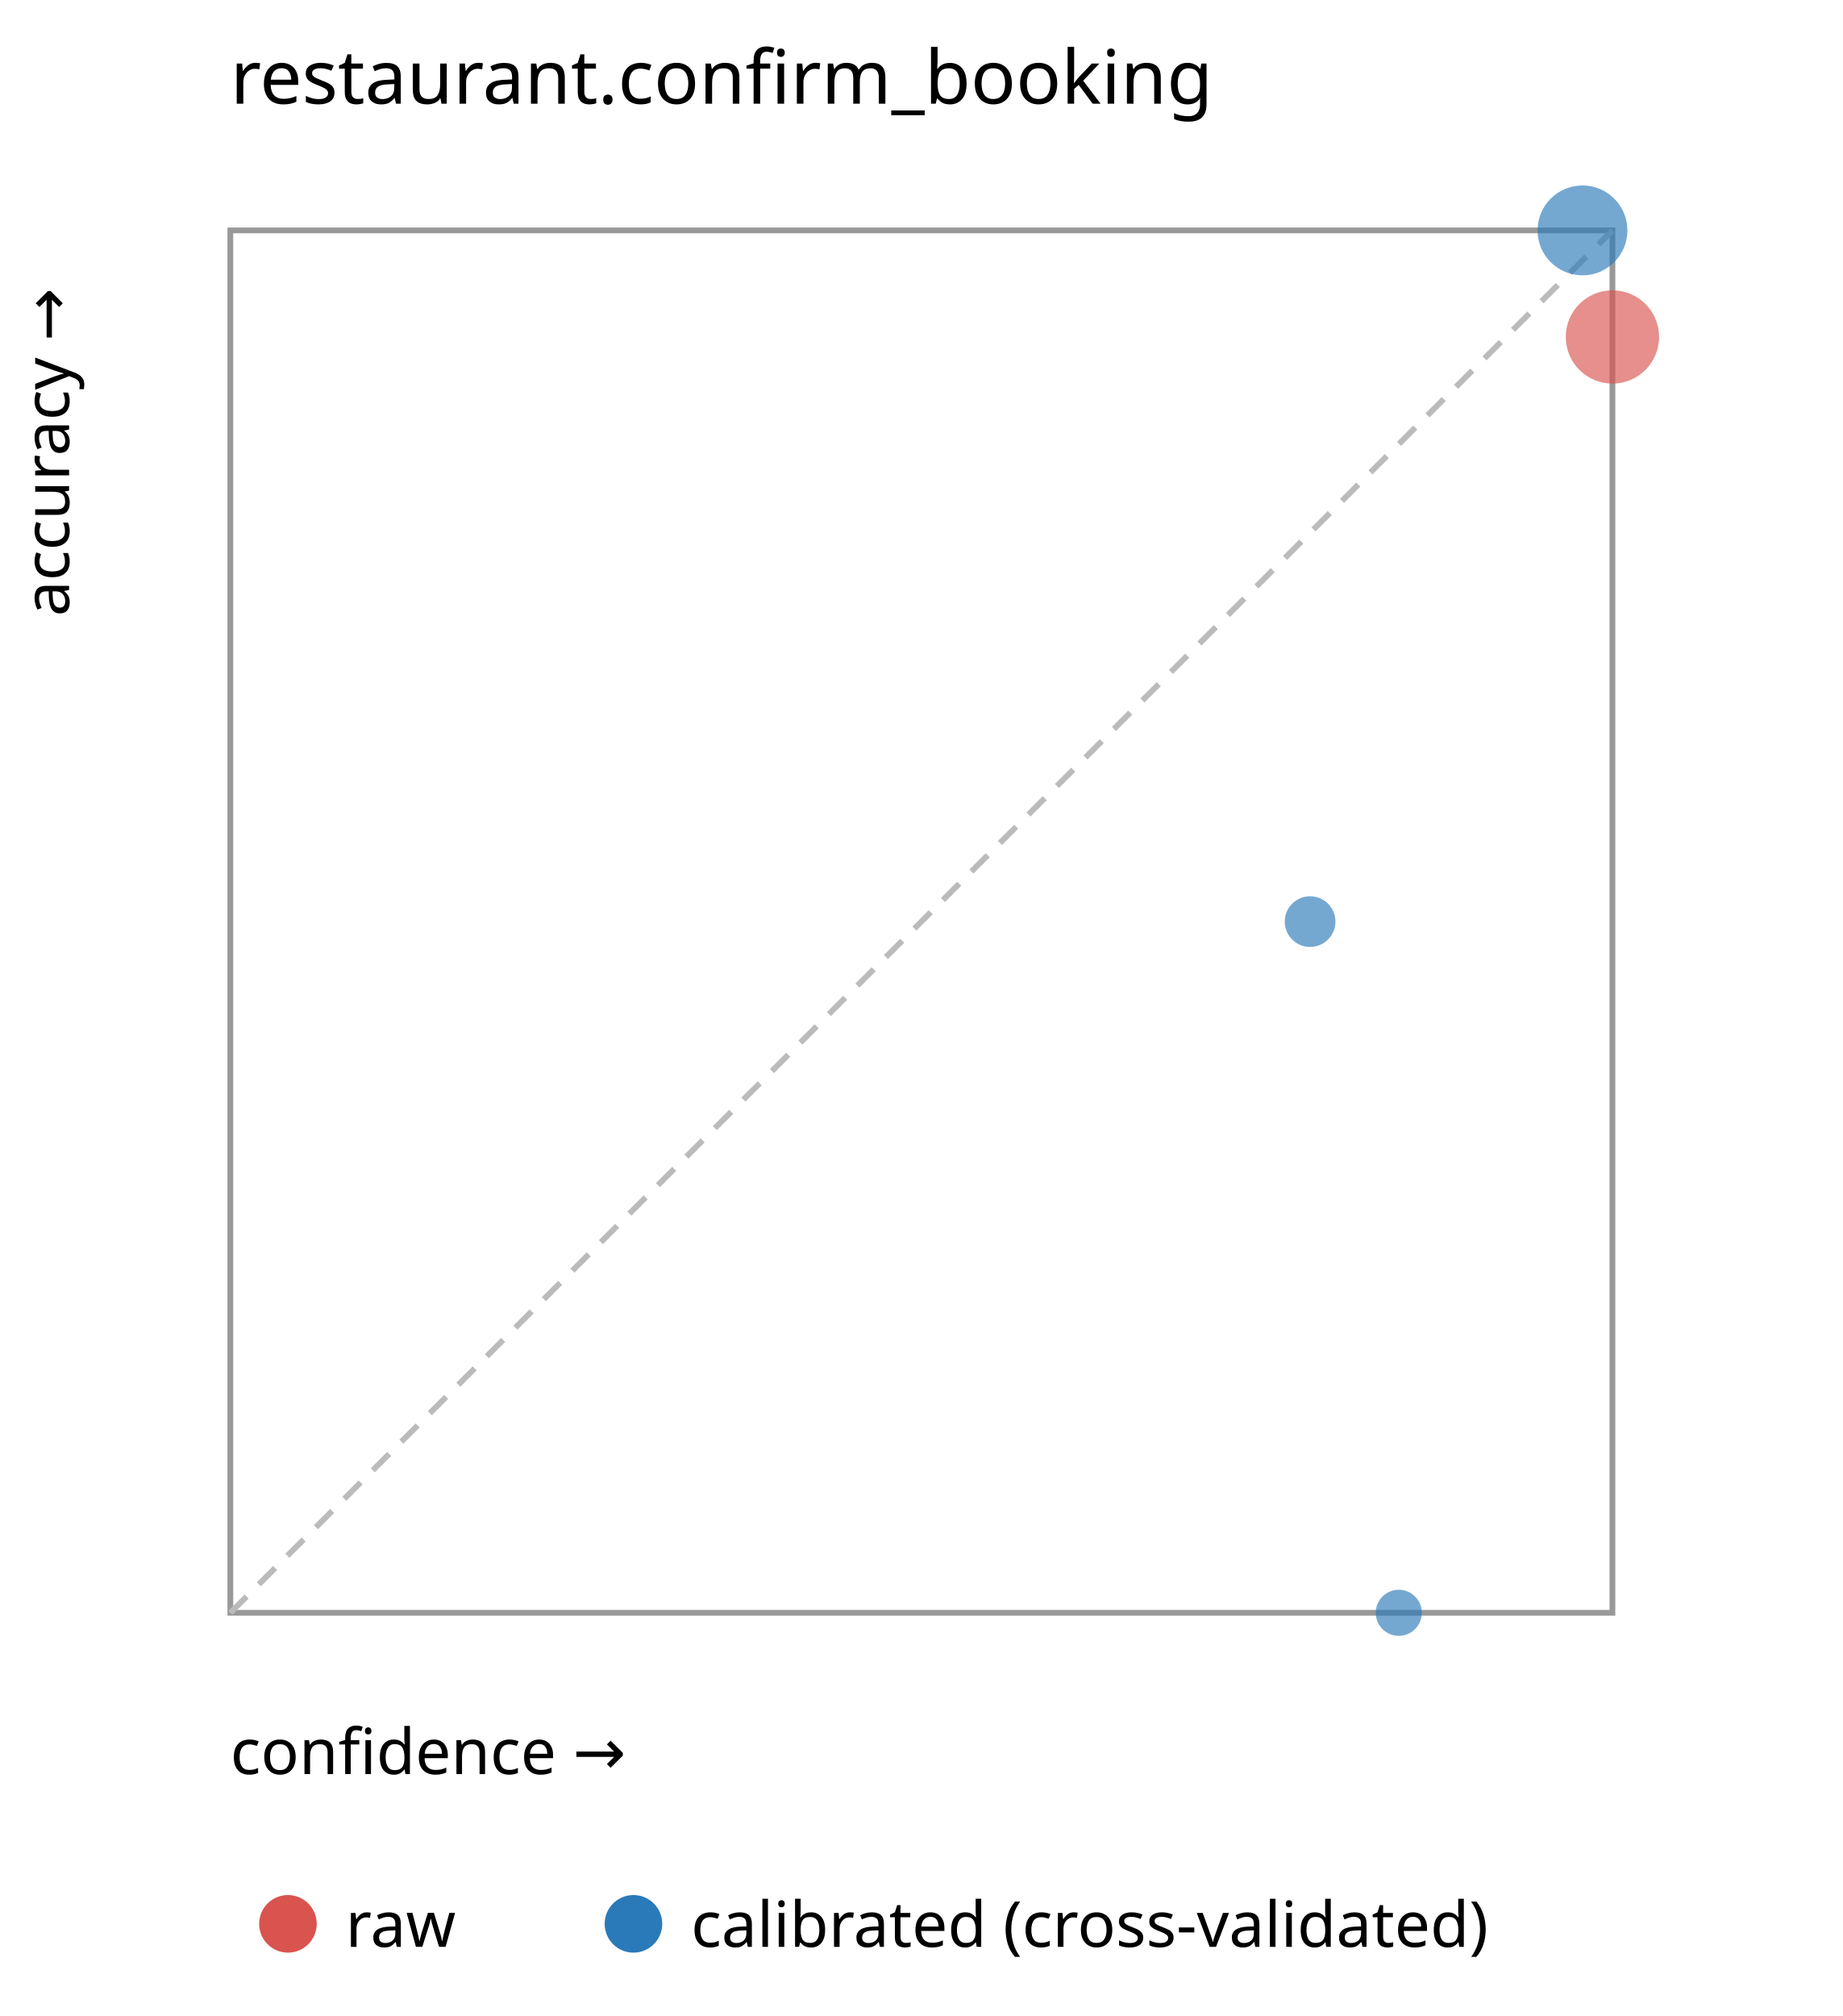
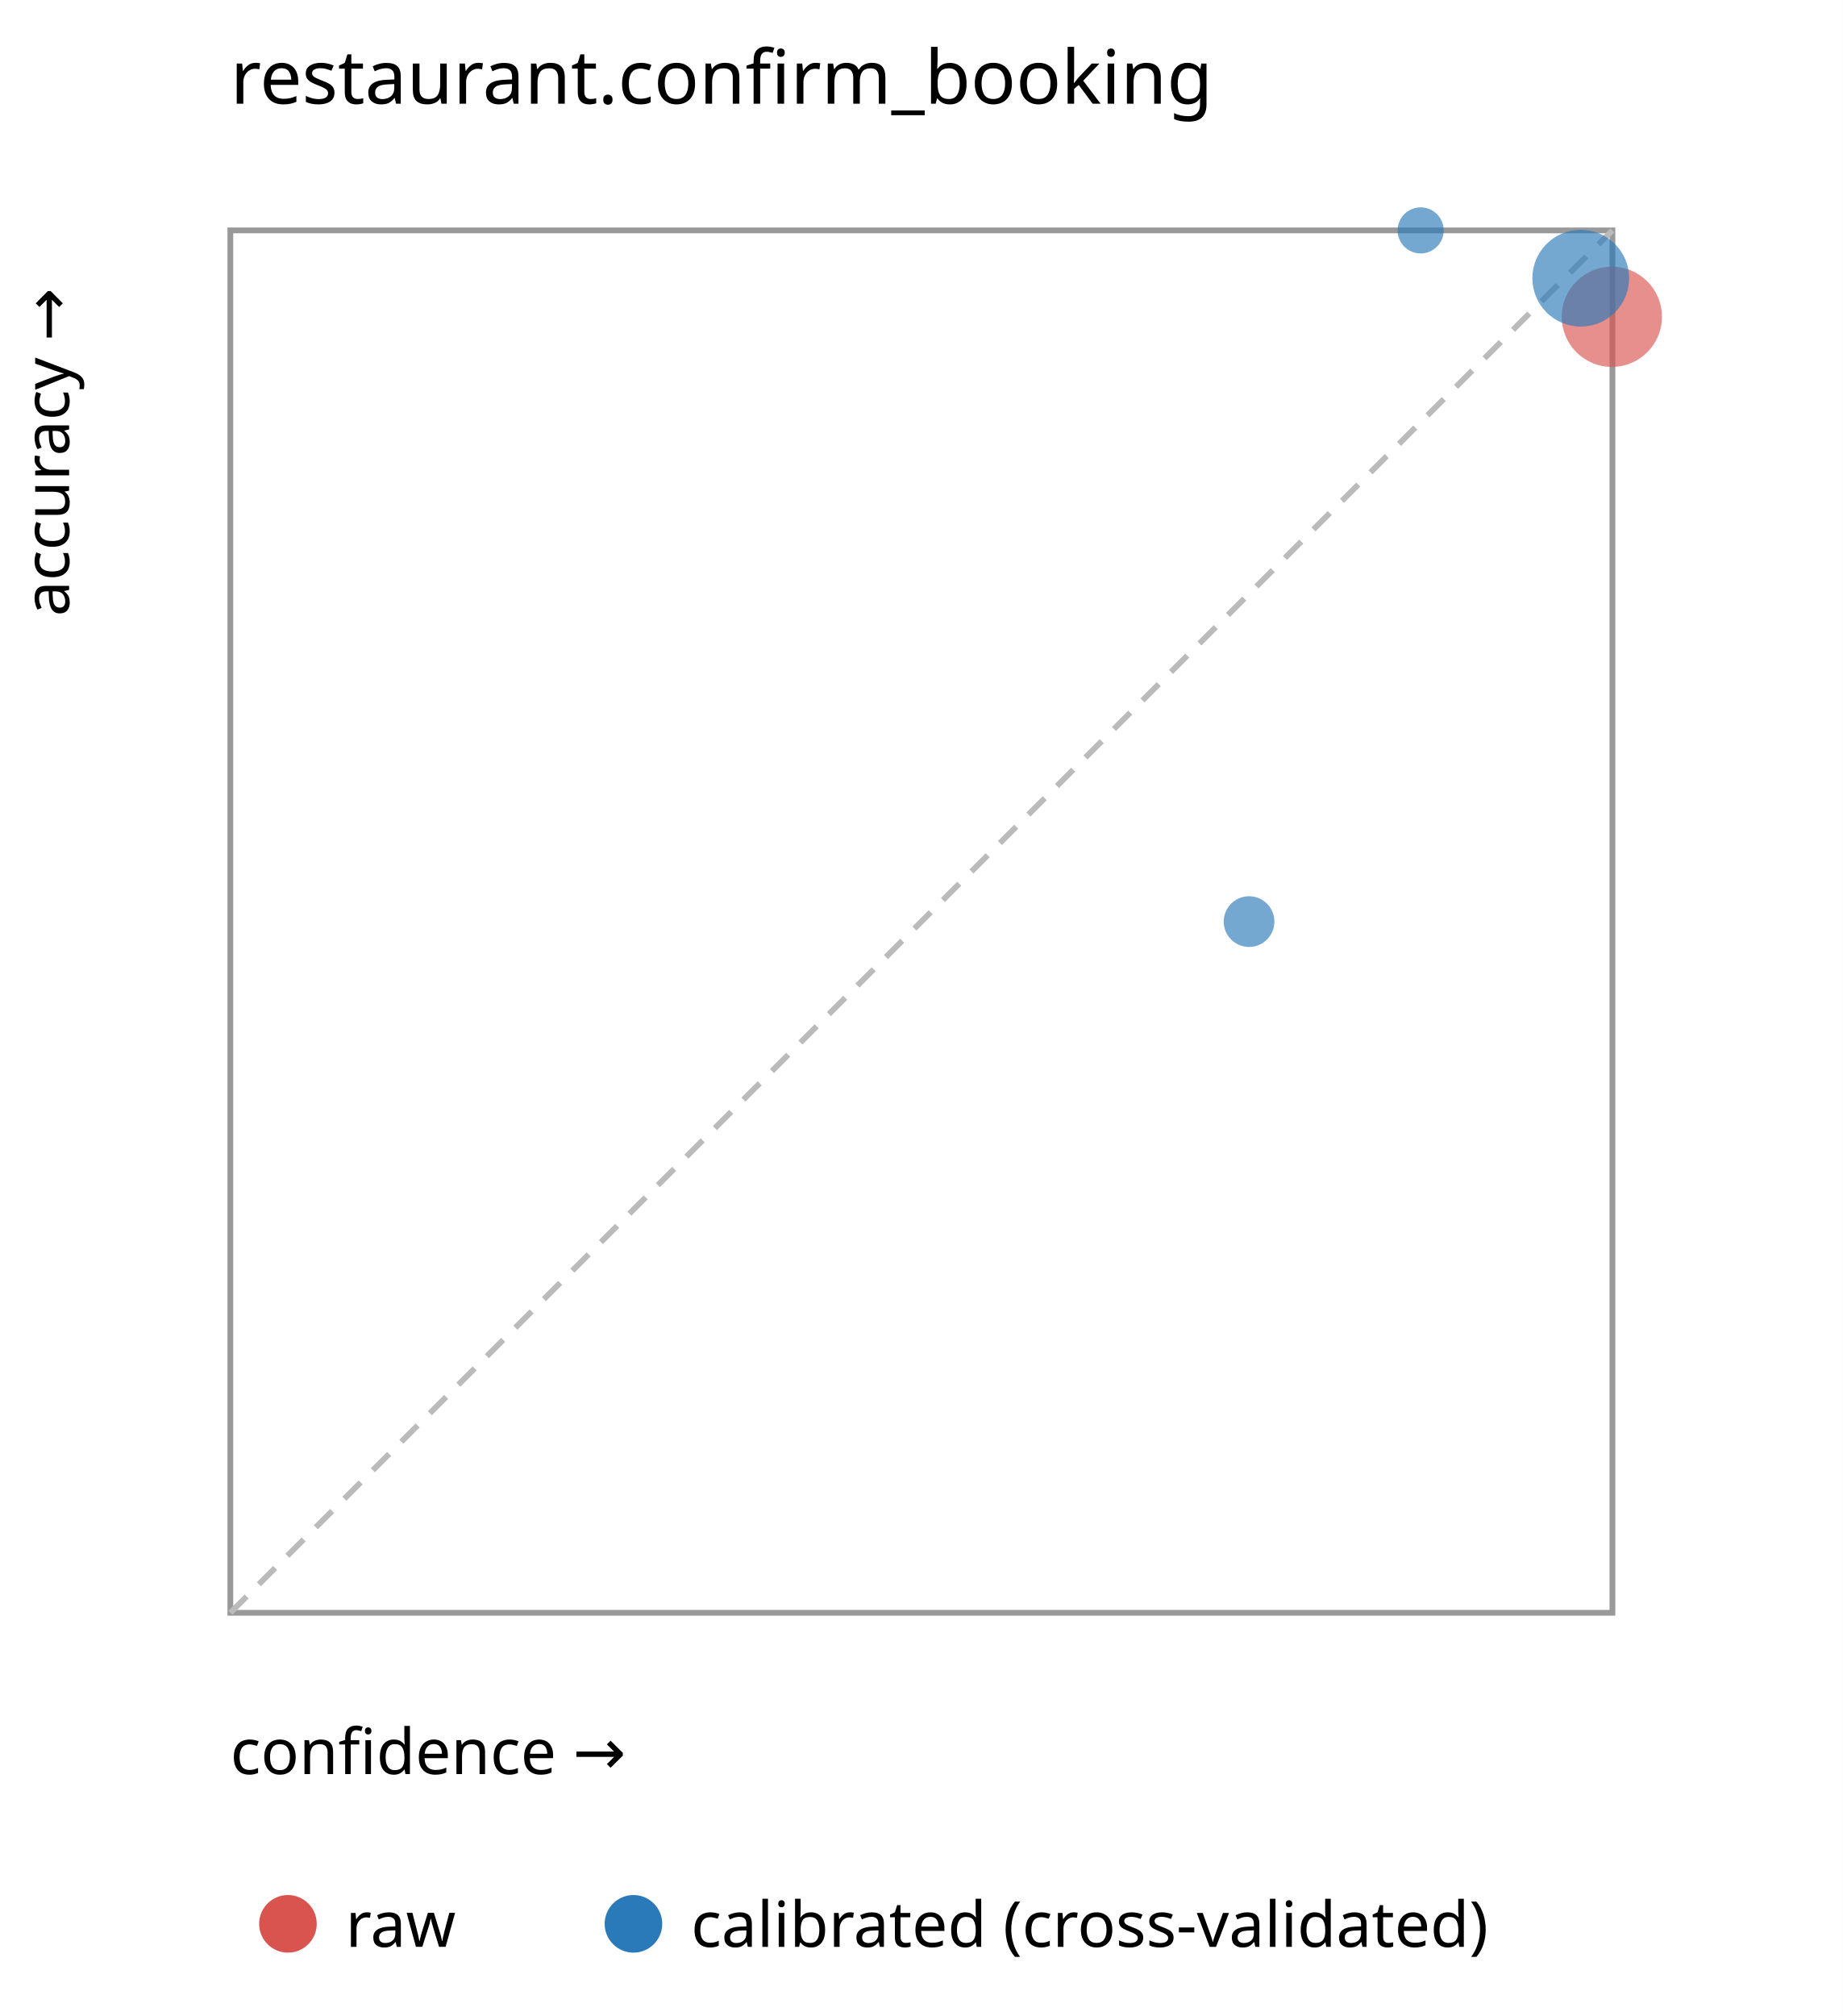
<svg xmlns="http://www.w3.org/2000/svg" width="320" height="350" font-family="sans-serif" font-size="11">
  <rect width="100%" height="100%" fill="#fff" />
  <text x="40" y="18" font-size="13">restaurant.confirm_booking</text>
  <rect x="40" y="40" width="240" height="240" fill="none" stroke="#999" />
  <line x1="40" y1="280" x2="280" y2="40" stroke="#bbb" stroke-dasharray="4 3" />
-   <circle cx="280.0" cy="58.5" r="8.1" fill="#d9534f" fill-opacity="0.65" />
-   <circle cx="227.5" cy="160.0" r="4.4" fill="#2a7ab9" fill-opacity="0.65" />
-   <circle cx="242.9" cy="280.0" r="4.0" fill="#2a7ab9" fill-opacity="0.65" />
-   <circle cx="274.8" cy="40.0" r="7.8" fill="#2a7ab9" fill-opacity="0.65" />
+   <circle cx="279.9" cy="55.0" r="8.7" fill="#d9534f" fill-opacity="0.65" />
+   <circle cx="216.9" cy="160.0" r="4.4" fill="#2a7ab9" fill-opacity="0.65" />
+   <circle cx="246.7" cy="40.0" r="4.0" fill="#2a7ab9" fill-opacity="0.65" />
+   <circle cx="274.5" cy="48.3" r="8.4" fill="#2a7ab9" fill-opacity="0.65" />
  <text x="40" y="308">confidence →</text>
  <text x="12" y="50" transform="rotate(-90 12 50)" text-anchor="end">accuracy →</text>
  <circle cx="50" cy="334" r="5" fill="#d9534f" />
  <text x="60" y="338">raw</text>
  <circle cx="110" cy="334" r="5" fill="#2a7ab9" />
  <text x="120" y="338">calibrated (cross-validated)</text>
</svg>
